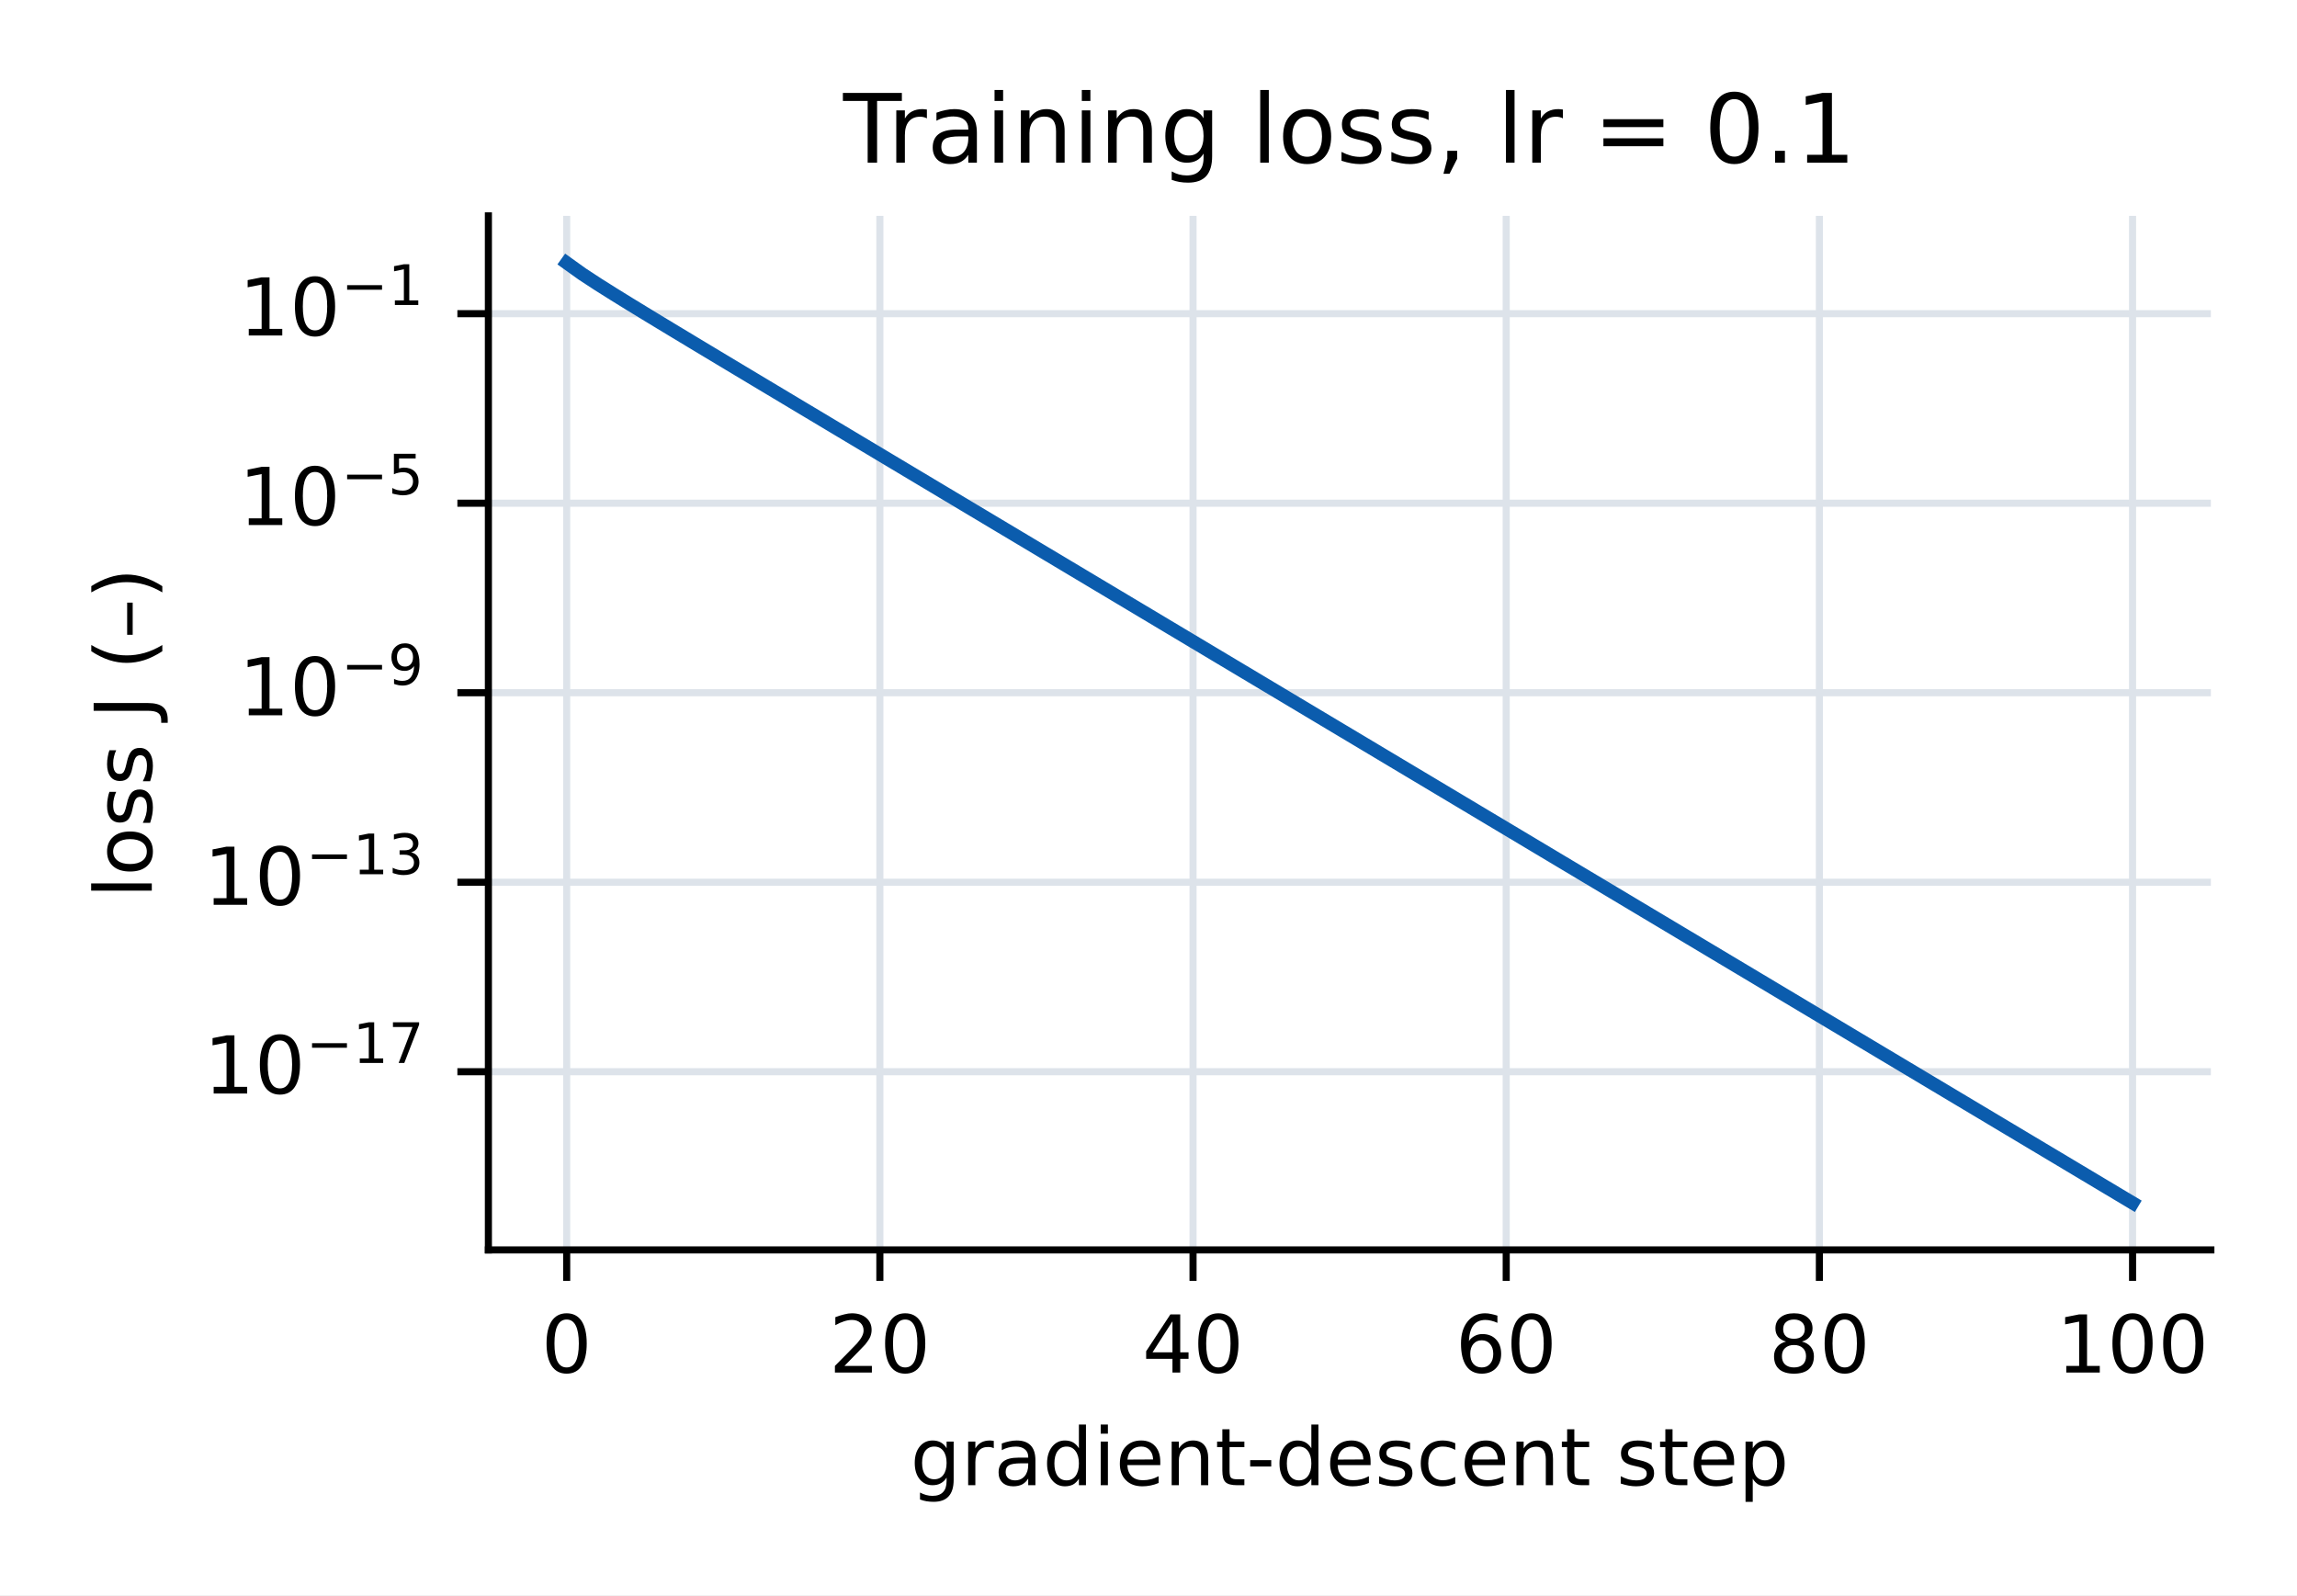
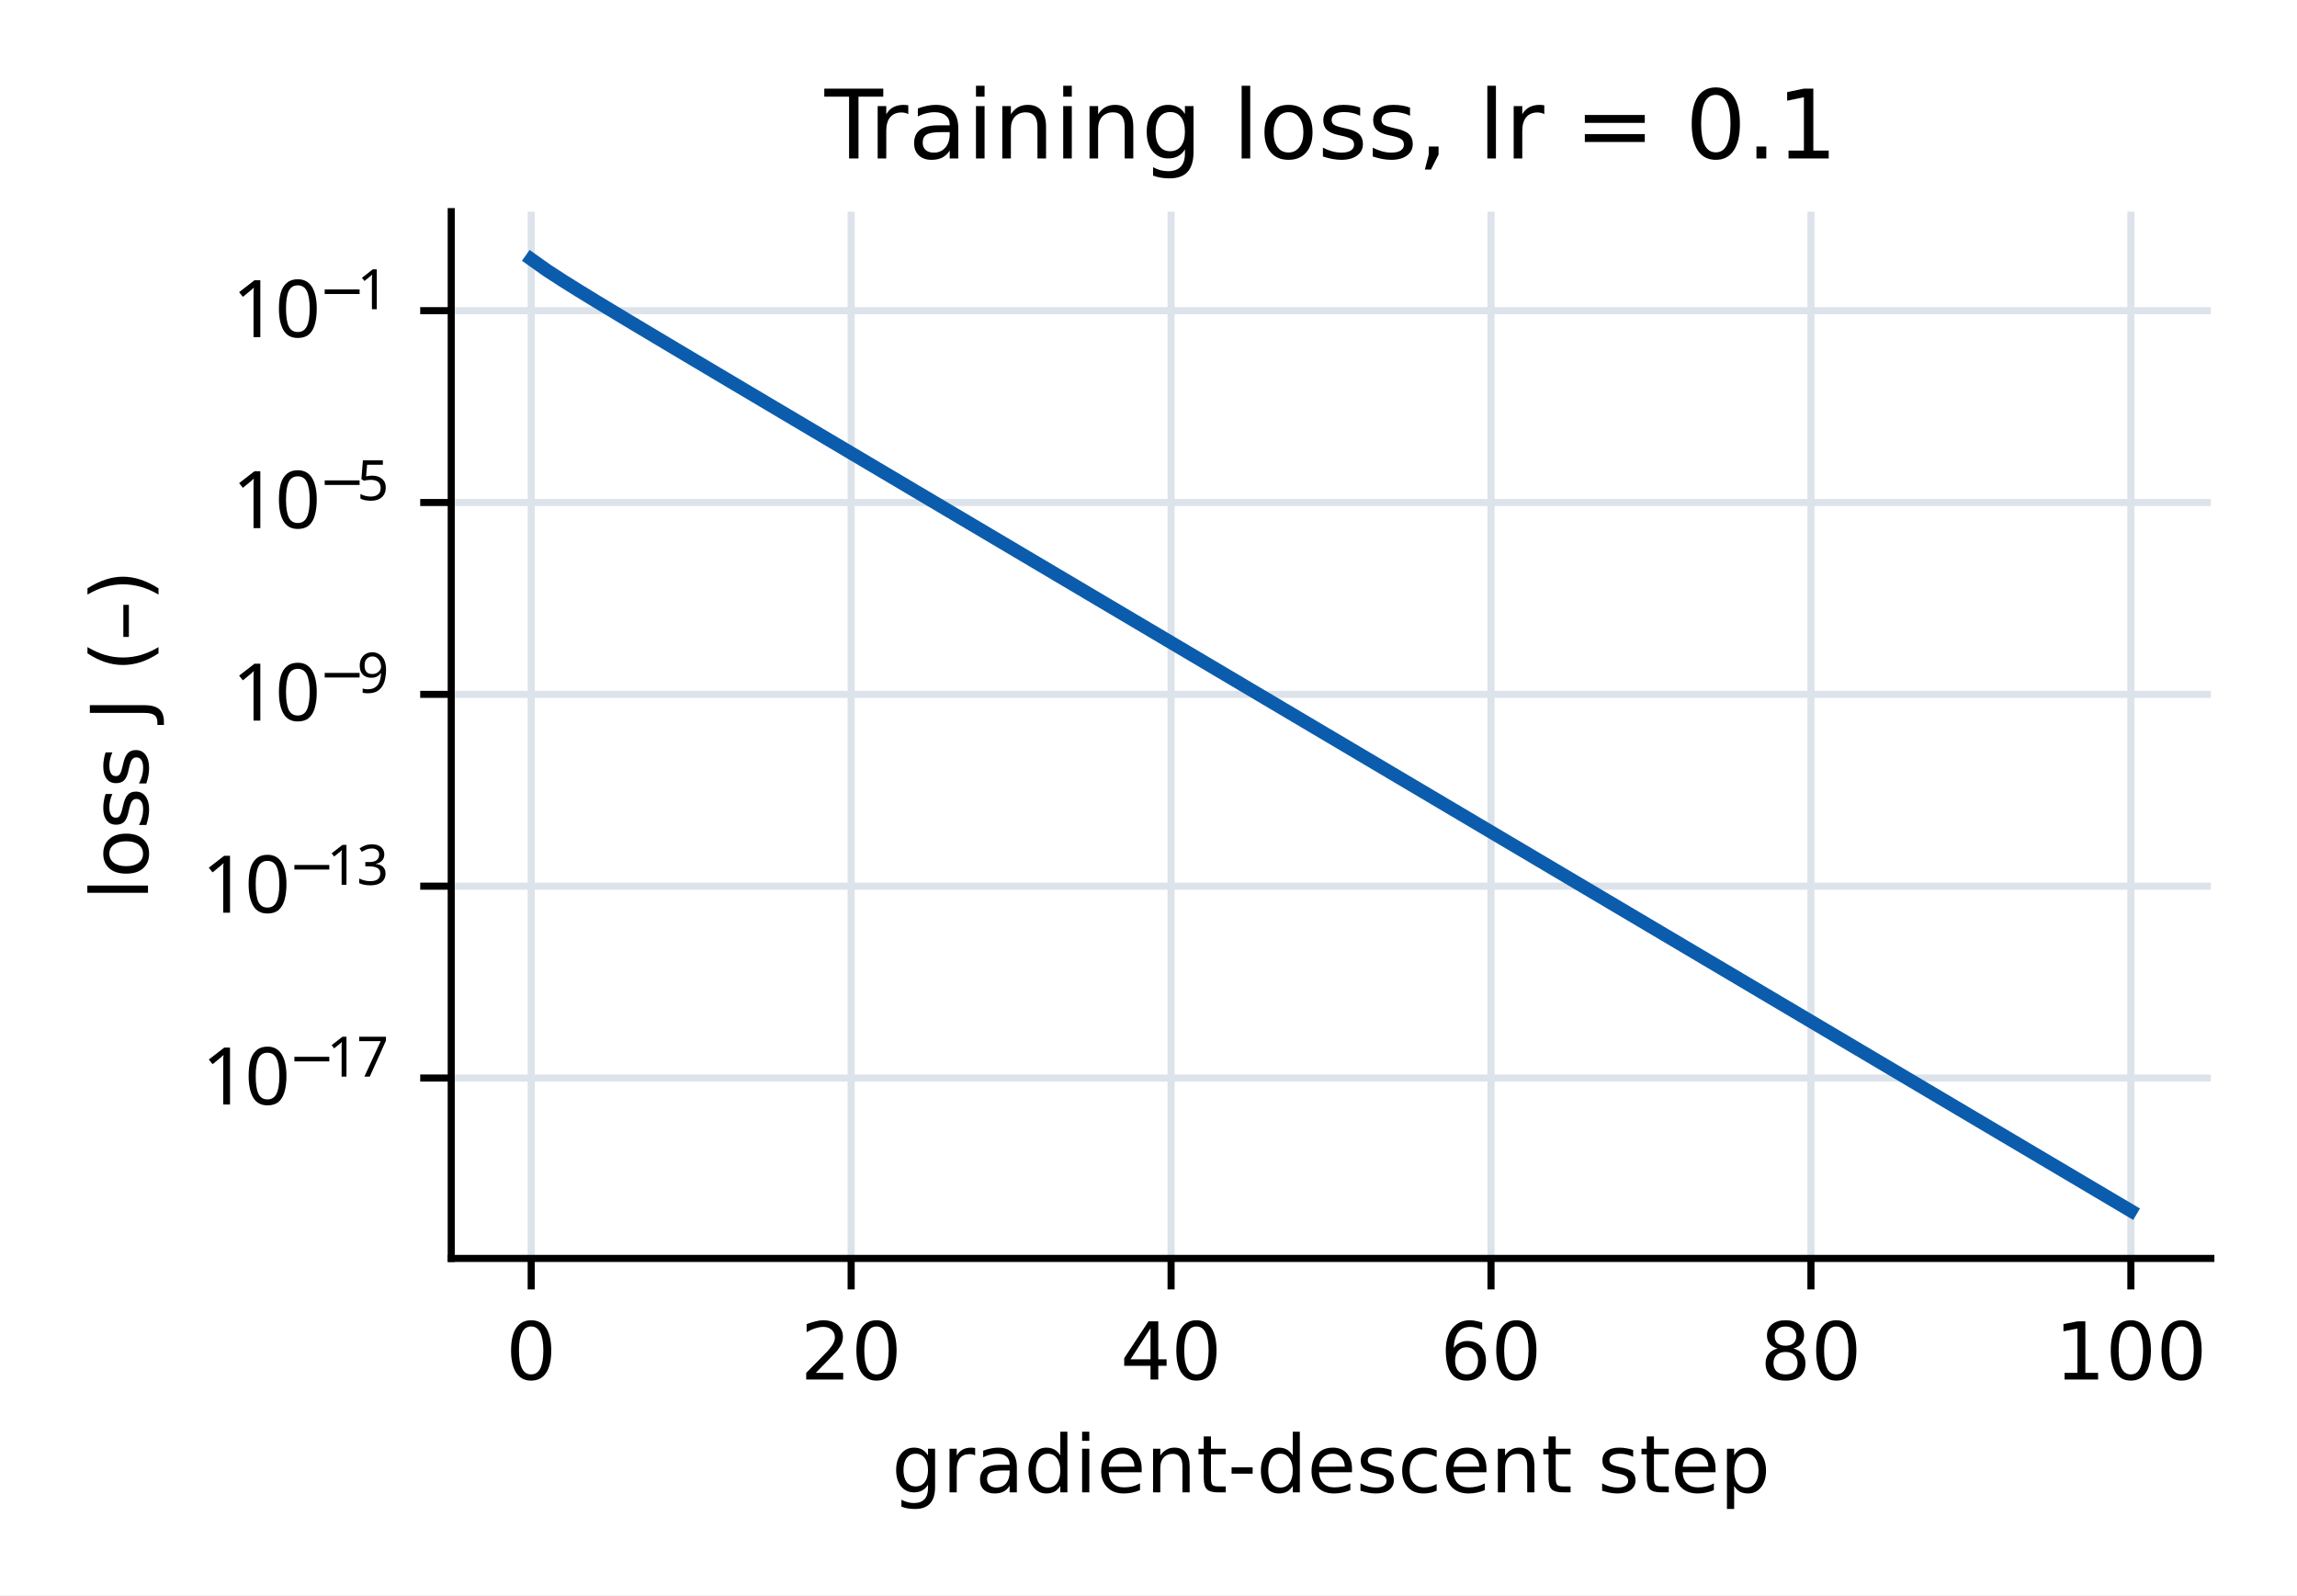
<svg xmlns="http://www.w3.org/2000/svg" xmlns:xlink="http://www.w3.org/1999/xlink" width="259.2pt" height="180pt" viewBox="0 0 259.2 180" version="1.1">
  <defs>
    <style type="text/css">*{stroke-linejoin: round; stroke-linecap: butt}</style>
  </defs>
  <g id="figure_1">
    <g id="patch_1">
      <path d="M 0 180  L 259.2 180  L 259.2 0  L 0 0  z " style="fill: #ffffff" />
    </g>
    <g id="axes_1">
      <g id="patch_2">
-         <path d="M 55.112 141.04  L 249.48 141.04  L 249.48 24.36  L 55.112 24.36  z " style="fill: #ffffff" />
+         <path d="M 50.918 142  L 249.48 142  L 249.48 23.88  L 50.918 23.88  z " style="fill: #ffffff" />
      </g>
      <g id="matplotlib.axis_1">
        <g id="xtick_1">
          <g id="line2d_1">
-             <path d="M 63.946 141.04  L 63.946 24.36  " clip-path="url(#p2a409173f3)" style="fill: none; stroke: #dde3ea; stroke-width: 0.8; stroke-linecap: square" />
+             <path d="M 59.943 142  L 59.943 23.88  " clip-path="url(#p01c570f31a)" style="fill: none; stroke: #dde3ea; stroke-width: 0.8; stroke-linecap: square" />
          </g>
          <g id="line2d_2">
            <defs>
-               <path id="me2ba74e55d" d="M 0 0  L 0 3.5  " style="stroke: #000000; stroke-width: 0.8" />
+               <path id="me800c3584d" d="M 0 0  L 0 3.5  " style="stroke: #000000; stroke-width: 0.8" />
            </defs>
            <g>
-               <use xlink:href="#me2ba74e55d" x="63.946" y="141.04" style="stroke: #000000; stroke-width: 0.8" />
+               <use xlink:href="#me800c3584d" x="59.943" y="142" style="stroke: #000000; stroke-width: 0.8" />
            </g>
          </g>
          <g id="text_1">
-             <text style="font-size: 9px; font-family: 'DejaVu Sans', 'Bitstream Vera Sans', 'Computer Modern Sans Serif', 'Lucida Grande', 'Verdana', 'Geneva', 'Lucid', 'Arial', 'Helvetica', 'Avant Garde', sans-serif; text-anchor: middle" x="63.946" y="154.879" transform="rotate(-0 63.94644 154.8786)">0</text>
+             <text style="font-size: 9px; font-family: 'Segoe UI', 'DejaVu Sans'; text-anchor: middle" x="59.943" y="155.663" transform="rotate(-0 59.94348 155.6628)">0</text>
          </g>
        </g>
        <g id="xtick_2">
          <g id="line2d_3">
-             <path d="M 99.286 141.04  L 99.286 24.36  " clip-path="url(#p2a409173f3)" style="fill: none; stroke: #dde3ea; stroke-width: 0.8; stroke-linecap: square" />
+             <path d="M 96.046 142  L 96.046 23.88  " clip-path="url(#p01c570f31a)" style="fill: none; stroke: #dde3ea; stroke-width: 0.8; stroke-linecap: square" />
          </g>
          <g id="line2d_4">
            <g>
-               <use xlink:href="#me2ba74e55d" x="99.286" y="141.04" style="stroke: #000000; stroke-width: 0.8" />
+               <use xlink:href="#me800c3584d" x="96.046" y="142" style="stroke: #000000; stroke-width: 0.8" />
            </g>
          </g>
          <g id="text_2">
-             <text style="font-size: 9px; font-family: 'DejaVu Sans', 'Bitstream Vera Sans', 'Computer Modern Sans Serif', 'Lucida Grande', 'Verdana', 'Geneva', 'Lucid', 'Arial', 'Helvetica', 'Avant Garde', sans-serif; text-anchor: middle" x="99.286" y="154.879" transform="rotate(-0 99.28617 154.8786)">20</text>
+             <text style="font-size: 9px; font-family: 'Segoe UI', 'DejaVu Sans'; text-anchor: middle" x="96.046" y="155.663" transform="rotate(-0 96.04568 155.6628)">20</text>
          </g>
        </g>
        <g id="xtick_3">
          <g id="line2d_5">
-             <path d="M 134.626 141.04  L 134.626 24.36  " clip-path="url(#p2a409173f3)" style="fill: none; stroke: #dde3ea; stroke-width: 0.8; stroke-linecap: square" />
+             <path d="M 132.148 142  L 132.148 23.88  " clip-path="url(#p01c570f31a)" style="fill: none; stroke: #dde3ea; stroke-width: 0.8; stroke-linecap: square" />
          </g>
          <g id="line2d_6">
            <g>
-               <use xlink:href="#me2ba74e55d" x="134.626" y="141.04" style="stroke: #000000; stroke-width: 0.8" />
+               <use xlink:href="#me800c3584d" x="132.148" y="142" style="stroke: #000000; stroke-width: 0.8" />
            </g>
          </g>
          <g id="text_3">
-             <text style="font-size: 9px; font-family: 'DejaVu Sans', 'Bitstream Vera Sans', 'Computer Modern Sans Serif', 'Lucida Grande', 'Verdana', 'Geneva', 'Lucid', 'Arial', 'Helvetica', 'Avant Garde', sans-serif; text-anchor: middle" x="134.626" y="154.879" transform="rotate(-0 134.6259 154.8786)">40</text>
+             <text style="font-size: 9px; font-family: 'Segoe UI', 'DejaVu Sans'; text-anchor: middle" x="132.148" y="155.663" transform="rotate(-0 132.1479 155.6628)">40</text>
          </g>
        </g>
        <g id="xtick_4">
          <g id="line2d_7">
-             <path d="M 169.966 141.04  L 169.966 24.36  " clip-path="url(#p2a409173f3)" style="fill: none; stroke: #dde3ea; stroke-width: 0.8; stroke-linecap: square" />
+             <path d="M 168.25 142  L 168.25 23.88  " clip-path="url(#p01c570f31a)" style="fill: none; stroke: #dde3ea; stroke-width: 0.8; stroke-linecap: square" />
          </g>
          <g id="line2d_8">
            <g>
-               <use xlink:href="#me2ba74e55d" x="169.966" y="141.04" style="stroke: #000000; stroke-width: 0.8" />
+               <use xlink:href="#me800c3584d" x="168.25" y="142" style="stroke: #000000; stroke-width: 0.8" />
            </g>
          </g>
          <g id="text_4">
-             <text style="font-size: 9px; font-family: 'DejaVu Sans', 'Bitstream Vera Sans', 'Computer Modern Sans Serif', 'Lucida Grande', 'Verdana', 'Geneva', 'Lucid', 'Arial', 'Helvetica', 'Avant Garde', sans-serif; text-anchor: middle" x="169.966" y="154.879" transform="rotate(-0 169.9656 154.8786)">60</text>
+             <text style="font-size: 9px; font-family: 'Segoe UI', 'DejaVu Sans'; text-anchor: middle" x="168.25" y="155.663" transform="rotate(-0 168.2501 155.6628)">60</text>
          </g>
        </g>
        <g id="xtick_5">
          <g id="line2d_9">
-             <path d="M 205.305 141.04  L 205.305 24.36  " clip-path="url(#p2a409173f3)" style="fill: none; stroke: #dde3ea; stroke-width: 0.8; stroke-linecap: square" />
+             <path d="M 204.352 142  L 204.352 23.88  " clip-path="url(#p01c570f31a)" style="fill: none; stroke: #dde3ea; stroke-width: 0.8; stroke-linecap: square" />
          </g>
          <g id="line2d_10">
            <g>
-               <use xlink:href="#me2ba74e55d" x="205.305" y="141.04" style="stroke: #000000; stroke-width: 0.8" />
+               <use xlink:href="#me800c3584d" x="204.352" y="142" style="stroke: #000000; stroke-width: 0.8" />
            </g>
          </g>
          <g id="text_5">
-             <text style="font-size: 9px; font-family: 'DejaVu Sans', 'Bitstream Vera Sans', 'Computer Modern Sans Serif', 'Lucida Grande', 'Verdana', 'Geneva', 'Lucid', 'Arial', 'Helvetica', 'Avant Garde', sans-serif; text-anchor: middle" x="205.305" y="154.879" transform="rotate(-0 205.3053 154.8786)">80</text>
+             <text style="font-size: 9px; font-family: 'Segoe UI', 'DejaVu Sans'; text-anchor: middle" x="204.352" y="155.663" transform="rotate(-0 204.3523 155.6628)">80</text>
          </g>
        </g>
        <g id="xtick_6">
          <g id="line2d_11">
-             <path d="M 240.645 141.04  L 240.645 24.36  " clip-path="url(#p2a409173f3)" style="fill: none; stroke: #dde3ea; stroke-width: 0.8; stroke-linecap: square" />
+             <path d="M 240.454 142  L 240.454 23.88  " clip-path="url(#p01c570f31a)" style="fill: none; stroke: #dde3ea; stroke-width: 0.8; stroke-linecap: square" />
          </g>
          <g id="line2d_12">
            <g>
-               <use xlink:href="#me2ba74e55d" x="240.645" y="141.04" style="stroke: #000000; stroke-width: 0.8" />
+               <use xlink:href="#me800c3584d" x="240.454" y="142" style="stroke: #000000; stroke-width: 0.8" />
            </g>
          </g>
          <g id="text_6">
-             <text style="font-size: 9px; font-family: 'DejaVu Sans', 'Bitstream Vera Sans', 'Computer Modern Sans Serif', 'Lucida Grande', 'Verdana', 'Geneva', 'Lucid', 'Arial', 'Helvetica', 'Avant Garde', sans-serif; text-anchor: middle" x="240.645" y="154.879" transform="rotate(-0 240.6451 154.8786)">100</text>
+             <text style="font-size: 9px; font-family: 'Segoe UI', 'DejaVu Sans'; text-anchor: middle" x="240.454" y="155.663" transform="rotate(-0 240.4545 155.6628)">100</text>
          </g>
        </g>
        <g id="text_7">
-           <text style="font-size: 9px; font-family: 'DejaVu Sans', 'Bitstream Vera Sans', 'Computer Modern Sans Serif', 'Lucida Grande', 'Verdana', 'Geneva', 'Lucid', 'Arial', 'Helvetica', 'Avant Garde', sans-serif; text-anchor: middle" x="152.296" y="167.589" transform="rotate(-0 152.2958 167.5889)">gradient-descent step</text>
+           <text style="font-size: 9px; font-family: 'Segoe UI', 'DejaVu Sans'; text-anchor: middle" x="150.199" y="168.396" transform="rotate(-0 150.199 168.3956)">gradient-descent step</text>
        </g>
      </g>
      <g id="matplotlib.axis_2">
        <g id="ytick_1">
          <g id="line2d_13">
-             <path d="M 55.112 120.934  L 249.48 120.934  " clip-path="url(#p2a409173f3)" style="fill: none; stroke: #dde3ea; stroke-width: 0.8; stroke-linecap: square" />
+             <path d="M 50.918 121.646  L 249.48 121.646  " clip-path="url(#p01c570f31a)" style="fill: none; stroke: #dde3ea; stroke-width: 0.8; stroke-linecap: square" />
          </g>
          <g id="line2d_14">
            <defs>
-               <path id="m6d1247ff8c" d="M 0 0  L -3.5 0  " style="stroke: #000000; stroke-width: 0.8" />
+               <path id="m676c272811" d="M 0 0  L -3.5 0  " style="stroke: #000000; stroke-width: 0.8" />
            </defs>
            <g>
-               <use xlink:href="#m6d1247ff8c" x="55.112" y="120.934" style="stroke: #000000; stroke-width: 0.8" />
+               <use xlink:href="#m676c272811" x="50.918" y="121.646" style="stroke: #000000; stroke-width: 0.8" />
            </g>
          </g>
          <g id="text_8">
-             <g transform="translate(23.00151 124.3534)">
-               <text>
-                 <tspan x="0" y="-0.961" style="font-size: 9px; font-family: 'DejaVu Sans'">1</tspan>
-                 <tspan x="5.726" y="-0.961" style="font-size: 9px; font-family: 'DejaVu Sans'">0</tspan>
-                 <tspan x="11.538" y="-4.406" style="font-size: 6.3px; font-family: 'DejaVu Sans'">−</tspan>
-                 <tspan x="16.817" y="-4.406" style="font-size: 6.3px; font-family: 'DejaVu Sans'">1</tspan>
-                 <tspan x="20.825" y="-4.406" style="font-size: 6.3px; font-family: 'DejaVu Sans'">7</tspan>
+             <g transform="translate(22.76794 124.9773)">
+               <text>
+                 <tspan x="0" y="-0.344" style="font-size: 9px; font-family: 'Segoe UI'">1</tspan>
+                 <tspan x="4.852" y="-0.344" style="font-size: 9px; font-family: 'Segoe UI'">0</tspan>
+                 <tspan x="9.782" y="-3.494" style="font-size: 6.3px; font-family: 'Segoe UI'">−</tspan>
+                 <tspan x="14.092" y="-3.494" style="font-size: 6.3px; font-family: 'Segoe UI'">1</tspan>
+                 <tspan x="17.488" y="-3.494" style="font-size: 6.3px; font-family: 'Segoe UI'">7</tspan>
              </text>
            </g>
          </g>
        </g>
        <g id="ytick_2">
          <g id="line2d_15">
-             <path d="M 55.112 99.55  L 249.48 99.55  " clip-path="url(#p2a409173f3)" style="fill: none; stroke: #dde3ea; stroke-width: 0.8; stroke-linecap: square" />
+             <path d="M 50.918 99.998  L 249.48 99.998  " clip-path="url(#p01c570f31a)" style="fill: none; stroke: #dde3ea; stroke-width: 0.8; stroke-linecap: square" />
          </g>
          <g id="line2d_16">
            <g>
-               <use xlink:href="#m6d1247ff8c" x="55.112" y="99.55" style="stroke: #000000; stroke-width: 0.8" />
+               <use xlink:href="#m676c272811" x="50.918" y="99.998" style="stroke: #000000; stroke-width: 0.8" />
            </g>
          </g>
          <g id="text_9">
-             <g transform="translate(23.00151 102.9696)">
-               <text>
-                 <tspan x="0" y="-0.873" style="font-size: 9px; font-family: 'DejaVu Sans'">1</tspan>
-                 <tspan x="5.726" y="-0.873" style="font-size: 9px; font-family: 'DejaVu Sans'">0</tspan>
-                 <tspan x="11.538" y="-4.319" style="font-size: 6.3px; font-family: 'DejaVu Sans'">−</tspan>
-                 <tspan x="16.817" y="-4.319" style="font-size: 6.3px; font-family: 'DejaVu Sans'">1</tspan>
-                 <tspan x="20.825" y="-4.319" style="font-size: 6.3px; font-family: 'DejaVu Sans'">3</tspan>
+             <g transform="translate(22.76794 103.3296)">
+               <text>
+                 <tspan x="0" y="-0.344" style="font-size: 9px; font-family: 'Segoe UI'">1</tspan>
+                 <tspan x="4.852" y="-0.344" style="font-size: 9px; font-family: 'Segoe UI'">0</tspan>
+                 <tspan x="9.782" y="-3.494" style="font-size: 6.3px; font-family: 'Segoe UI'">−</tspan>
+                 <tspan x="14.092" y="-3.494" style="font-size: 6.3px; font-family: 'Segoe UI'">1</tspan>
+                 <tspan x="17.488" y="-3.494" style="font-size: 6.3px; font-family: 'Segoe UI'">3</tspan>
              </text>
            </g>
          </g>
        </g>
        <g id="ytick_3">
          <g id="line2d_17">
-             <path d="M 55.112 78.166  L 249.48 78.166  " clip-path="url(#p2a409173f3)" style="fill: none; stroke: #dde3ea; stroke-width: 0.8; stroke-linecap: square" />
+             <path d="M 50.918 78.351  L 249.48 78.351  " clip-path="url(#p01c570f31a)" style="fill: none; stroke: #dde3ea; stroke-width: 0.8; stroke-linecap: square" />
          </g>
          <g id="line2d_18">
            <g>
-               <use xlink:href="#m6d1247ff8c" x="55.112" y="78.166" style="stroke: #000000; stroke-width: 0.8" />
+               <use xlink:href="#m676c272811" x="50.918" y="78.351" style="stroke: #000000; stroke-width: 0.8" />
            </g>
          </g>
          <g id="text_10">
-             <g transform="translate(26.96151 81.58576)">
-               <text>
-                 <tspan x="0" y="-0.873" style="font-size: 9px; font-family: 'DejaVu Sans'">1</tspan>
-                 <tspan x="5.726" y="-0.873" style="font-size: 9px; font-family: 'DejaVu Sans'">0</tspan>
-                 <tspan x="11.538" y="-4.319" style="font-size: 6.3px; font-family: 'DejaVu Sans'">−</tspan>
-                 <tspan x="16.817" y="-4.319" style="font-size: 6.3px; font-family: 'DejaVu Sans'">9</tspan>
+             <g transform="translate(26.18794 81.68192)">
+               <text>
+                 <tspan x="0" y="-0.366" style="font-size: 9px; font-family: 'Segoe UI'">1</tspan>
+                 <tspan x="4.852" y="-0.366" style="font-size: 9px; font-family: 'Segoe UI'">0</tspan>
+                 <tspan x="9.782" y="-3.516" style="font-size: 6.3px; font-family: 'Segoe UI'">−</tspan>
+                 <tspan x="14.092" y="-3.516" style="font-size: 6.3px; font-family: 'Segoe UI'">9</tspan>
              </text>
            </g>
          </g>
        </g>
        <g id="ytick_4">
          <g id="line2d_19">
-             <path d="M 55.112 56.783  L 249.48 56.783  " clip-path="url(#p2a409173f3)" style="fill: none; stroke: #dde3ea; stroke-width: 0.8; stroke-linecap: square" />
+             <path d="M 50.918 56.703  L 249.48 56.703  " clip-path="url(#p01c570f31a)" style="fill: none; stroke: #dde3ea; stroke-width: 0.8; stroke-linecap: square" />
          </g>
          <g id="line2d_20">
            <g>
-               <use xlink:href="#m6d1247ff8c" x="55.112" y="56.783" style="stroke: #000000; stroke-width: 0.8" />
+               <use xlink:href="#m676c272811" x="50.918" y="56.703" style="stroke: #000000; stroke-width: 0.8" />
            </g>
          </g>
          <g id="text_11">
-             <g transform="translate(26.96151 60.20196)">
-               <text>
-                 <tspan x="0" y="-0.961" style="font-size: 9px; font-family: 'DejaVu Sans'">1</tspan>
-                 <tspan x="5.726" y="-0.961" style="font-size: 9px; font-family: 'DejaVu Sans'">0</tspan>
-                 <tspan x="11.538" y="-4.406" style="font-size: 6.3px; font-family: 'DejaVu Sans'">−</tspan>
-                 <tspan x="16.817" y="-4.406" style="font-size: 6.3px; font-family: 'DejaVu Sans'">5</tspan>
+             <g transform="translate(26.18794 60.03421)">
+               <text>
+                 <tspan x="0" y="-0.442" style="font-size: 9px; font-family: 'Segoe UI'">1</tspan>
+                 <tspan x="4.852" y="-0.442" style="font-size: 9px; font-family: 'Segoe UI'">0</tspan>
+                 <tspan x="9.782" y="-3.592" style="font-size: 6.3px; font-family: 'Segoe UI'">−</tspan>
+                 <tspan x="14.092" y="-3.592" style="font-size: 6.3px; font-family: 'Segoe UI'">5</tspan>
              </text>
            </g>
          </g>
        </g>
        <g id="ytick_5">
          <g id="line2d_21">
-             <path d="M 55.112 35.399  L 249.48 35.399  " clip-path="url(#p2a409173f3)" style="fill: none; stroke: #dde3ea; stroke-width: 0.8; stroke-linecap: square" />
+             <path d="M 50.918 35.055  L 249.48 35.055  " clip-path="url(#p01c570f31a)" style="fill: none; stroke: #dde3ea; stroke-width: 0.8; stroke-linecap: square" />
          </g>
          <g id="line2d_22">
            <g>
-               <use xlink:href="#m6d1247ff8c" x="55.112" y="35.399" style="stroke: #000000; stroke-width: 0.8" />
+               <use xlink:href="#m676c272811" x="50.918" y="35.055" style="stroke: #000000; stroke-width: 0.8" />
            </g>
          </g>
          <g id="text_12">
-             <g transform="translate(26.96151 38.81816)">
-               <text>
-                 <tspan x="0" y="-0.961" style="font-size: 9px; font-family: 'DejaVu Sans'">1</tspan>
-                 <tspan x="5.726" y="-0.961" style="font-size: 9px; font-family: 'DejaVu Sans'">0</tspan>
-                 <tspan x="11.538" y="-4.406" style="font-size: 6.3px; font-family: 'DejaVu Sans'">−</tspan>
-                 <tspan x="16.817" y="-4.406" style="font-size: 6.3px; font-family: 'DejaVu Sans'">1</tspan>
+             <g transform="translate(26.18794 38.3865)">
+               <text>
+                 <tspan x="0" y="-0.344" style="font-size: 9px; font-family: 'Segoe UI'">1</tspan>
+                 <tspan x="4.852" y="-0.344" style="font-size: 9px; font-family: 'Segoe UI'">0</tspan>
+                 <tspan x="9.782" y="-3.494" style="font-size: 6.3px; font-family: 'Segoe UI'">−</tspan>
+                 <tspan x="14.092" y="-3.494" style="font-size: 6.3px; font-family: 'Segoe UI'">1</tspan>
              </text>
            </g>
          </g>
        </g>
        <g id="text_13">
-           <text style="font-size: 9px; font-family: 'DejaVu Sans', 'Bitstream Vera Sans', 'Computer Modern Sans Serif', 'Lucida Grande', 'Verdana', 'Geneva', 'Lucid', 'Arial', 'Helvetica', 'Avant Garde', sans-serif; text-anchor: middle" x="17.13" y="82.7" transform="rotate(-90 17.12979 82.7)">loss J (–)</text>
+           <text style="font-size: 9px; font-family: 'Segoe UI', 'DejaVu Sans'; text-anchor: middle" x="16.698" y="82.94" transform="rotate(-90 16.69794 82.94)">loss J (–)</text>
        </g>
      </g>
      <g id="line2d_23">
-         <path d="M 63.946 29.664  L 65.713 30.929  L 67.48 32.085  L 69.247 33.198  L 71.014 34.289  L 72.781 35.368  L 74.548 36.441  L 76.315 37.508  L 78.082 38.573  L 79.849 39.635  L 81.616 40.696  L 83.383 41.756  L 85.15 42.815  L 86.917 43.873  L 88.684 44.931  L 90.451 45.988  L 92.218 47.045  L 93.985 48.102  L 95.752 49.158  L 97.519 50.214  L 99.286 51.271  L 101.053 52.327  L 102.82 53.383  L 104.587 54.439  L 106.354 55.495  L 108.121 56.551  L 109.888 57.607  L 111.655 58.663  L 113.422 59.719  L 115.189 60.774  L 116.956 61.83  L 118.723 62.886  L 120.49 63.942  L 122.257 64.998  L 124.024 66.054  L 125.791 67.109  L 127.558 68.165  L 129.325 69.221  L 131.092 70.277  L 132.859 71.333  L 134.626 72.388  L 136.393 73.444  L 138.16 74.5  L 139.927 75.556  L 141.694 76.612  L 143.461 77.667  L 145.228 78.723  L 146.995 79.779  L 148.762 80.835  L 150.529 81.891  L 152.296 82.946  L 154.063 84.002  L 155.83 85.058  L 157.597 86.114  L 159.364 87.17  L 161.131 88.225  L 162.898 89.281  L 164.665 90.337  L 166.432 91.393  L 168.199 92.449  L 169.966 93.504  L 171.733 94.56  L 173.5 95.616  L 175.267 96.672  L 177.034 97.728  L 178.801 98.783  L 180.568 99.839  L 182.335 100.895  L 184.102 101.951  L 185.868 103.007  L 187.635 104.062  L 189.402 105.118  L 191.169 106.174  L 192.936 107.23  L 194.703 108.286  L 196.47 109.341  L 198.237 110.397  L 200.004 111.453  L 201.771 112.509  L 203.538 113.565  L 205.305 114.62  L 207.072 115.676  L 208.839 116.732  L 210.606 117.788  L 212.373 118.844  L 214.14 119.899  L 215.907 120.955  L 217.674 122.011  L 219.441 123.067  L 221.208 124.123  L 222.975 125.178  L 224.742 126.234  L 226.509 127.29  L 228.276 128.346  L 230.043 129.402  L 231.81 130.457  L 233.577 131.513  L 235.344 132.569  L 237.111 133.625  L 238.878 134.681  L 240.645 135.736  " clip-path="url(#p2a409173f3)" style="fill: none; stroke: #0b5cad; stroke-width: 1.5; stroke-linecap: square" />
+         <path d="M 59.943 29.249  L 61.749 30.53  L 63.554 31.701  L 65.359 32.827  L 67.164 33.932  L 68.969 35.024  L 70.774 36.11  L 72.579 37.191  L 74.384 38.268  L 76.189 39.344  L 77.995 40.418  L 79.8 41.491  L 81.605 42.563  L 83.41 43.634  L 85.215 44.705  L 87.02 45.775  L 88.825 46.845  L 90.63 47.915  L 92.435 48.984  L 94.241 50.054  L 96.046 51.123  L 97.851 52.192  L 99.656 53.261  L 101.461 54.33  L 103.266 55.399  L 105.071 56.468  L 106.876 57.537  L 108.681 58.606  L 110.487 59.675  L 112.292 60.744  L 114.097 61.813  L 115.902 62.882  L 117.707 63.95  L 119.512 65.019  L 121.317 66.088  L 123.122 67.157  L 124.927 68.226  L 126.733 69.295  L 128.538 70.363  L 130.343 71.432  L 132.148 72.501  L 133.953 73.57  L 135.758 74.639  L 137.563 75.708  L 139.368 76.776  L 141.173 77.845  L 142.979 78.914  L 144.784 79.983  L 146.589 81.052  L 148.394 82.121  L 150.199 83.189  L 152.004 84.258  L 153.809 85.327  L 155.614 86.396  L 157.419 87.465  L 159.225 88.534  L 161.03 89.602  L 162.835 90.671  L 164.64 91.74  L 166.445 92.809  L 168.25 93.878  L 170.055 94.947  L 171.86 96.015  L 173.665 97.084  L 175.471 98.153  L 177.276 99.222  L 179.081 100.291  L 180.886 101.36  L 182.691 102.428  L 184.496 103.497  L 186.301 104.566  L 188.106 105.635  L 189.911 106.704  L 191.716 107.773  L 193.522 108.841  L 195.327 109.91  L 197.132 110.979  L 198.937 112.048  L 200.742 113.117  L 202.547 114.185  L 204.352 115.254  L 206.157 116.323  L 207.962 117.392  L 209.768 118.461  L 211.573 119.53  L 213.378 120.598  L 215.183 121.667  L 216.988 122.736  L 218.793 123.805  L 220.598 124.874  L 222.403 125.943  L 224.208 127.011  L 226.014 128.08  L 227.819 129.149  L 229.624 130.218  L 231.429 131.287  L 233.234 132.356  L 235.039 133.424  L 236.844 134.493  L 238.649 135.562  L 240.454 136.631  " clip-path="url(#p01c570f31a)" style="fill: none; stroke: #0b5cad; stroke-width: 1.5; stroke-linecap: square" />
      </g>
      <g id="patch_3">
-         <path d="M 55.112 141.04  L 55.112 24.36  " style="fill: none; stroke: #000000; stroke-width: 0.8; stroke-linejoin: miter; stroke-linecap: square" />
+         <path d="M 50.918 142  L 50.918 23.88  " style="fill: none; stroke: #000000; stroke-width: 0.8; stroke-linejoin: miter; stroke-linecap: square" />
      </g>
      <g id="patch_4">
-         <path d="M 55.112 141.04  L 249.48 141.04  " style="fill: none; stroke: #000000; stroke-width: 0.8; stroke-linejoin: miter; stroke-linecap: square" />
+         <path d="M 50.918 142  L 249.48 142  " style="fill: none; stroke: #000000; stroke-width: 0.8; stroke-linejoin: miter; stroke-linecap: square" />
      </g>
      <g id="text_14">
-         <text style="font-size: 10.8px; font-family: 'DejaVu Sans', 'Bitstream Vera Sans', 'Computer Modern Sans Serif', 'Lucida Grande', 'Verdana', 'Geneva', 'Lucid', 'Arial', 'Helvetica', 'Avant Garde', sans-serif; text-anchor: middle" x="152.296" y="18.36" transform="rotate(-0 152.2958 18.36)">Training loss, lr = 0.1</text>
+         <text style="font-size: 10.8px; font-family: 'Segoe UI', 'DejaVu Sans'; text-anchor: middle" x="150.199" y="17.88" transform="rotate(-0 150.199 17.88)">Training loss, lr = 0.1</text>
      </g>
    </g>
  </g>
  <defs>
-     <clipPath id="p2a409173f3">
-       <rect x="55.112" y="24.36" width="194.368" height="116.68" />
+     <clipPath id="p01c570f31a">
+       <rect x="50.918" y="23.88" width="198.562" height="118.12" />
    </clipPath>
  </defs>
</svg>
